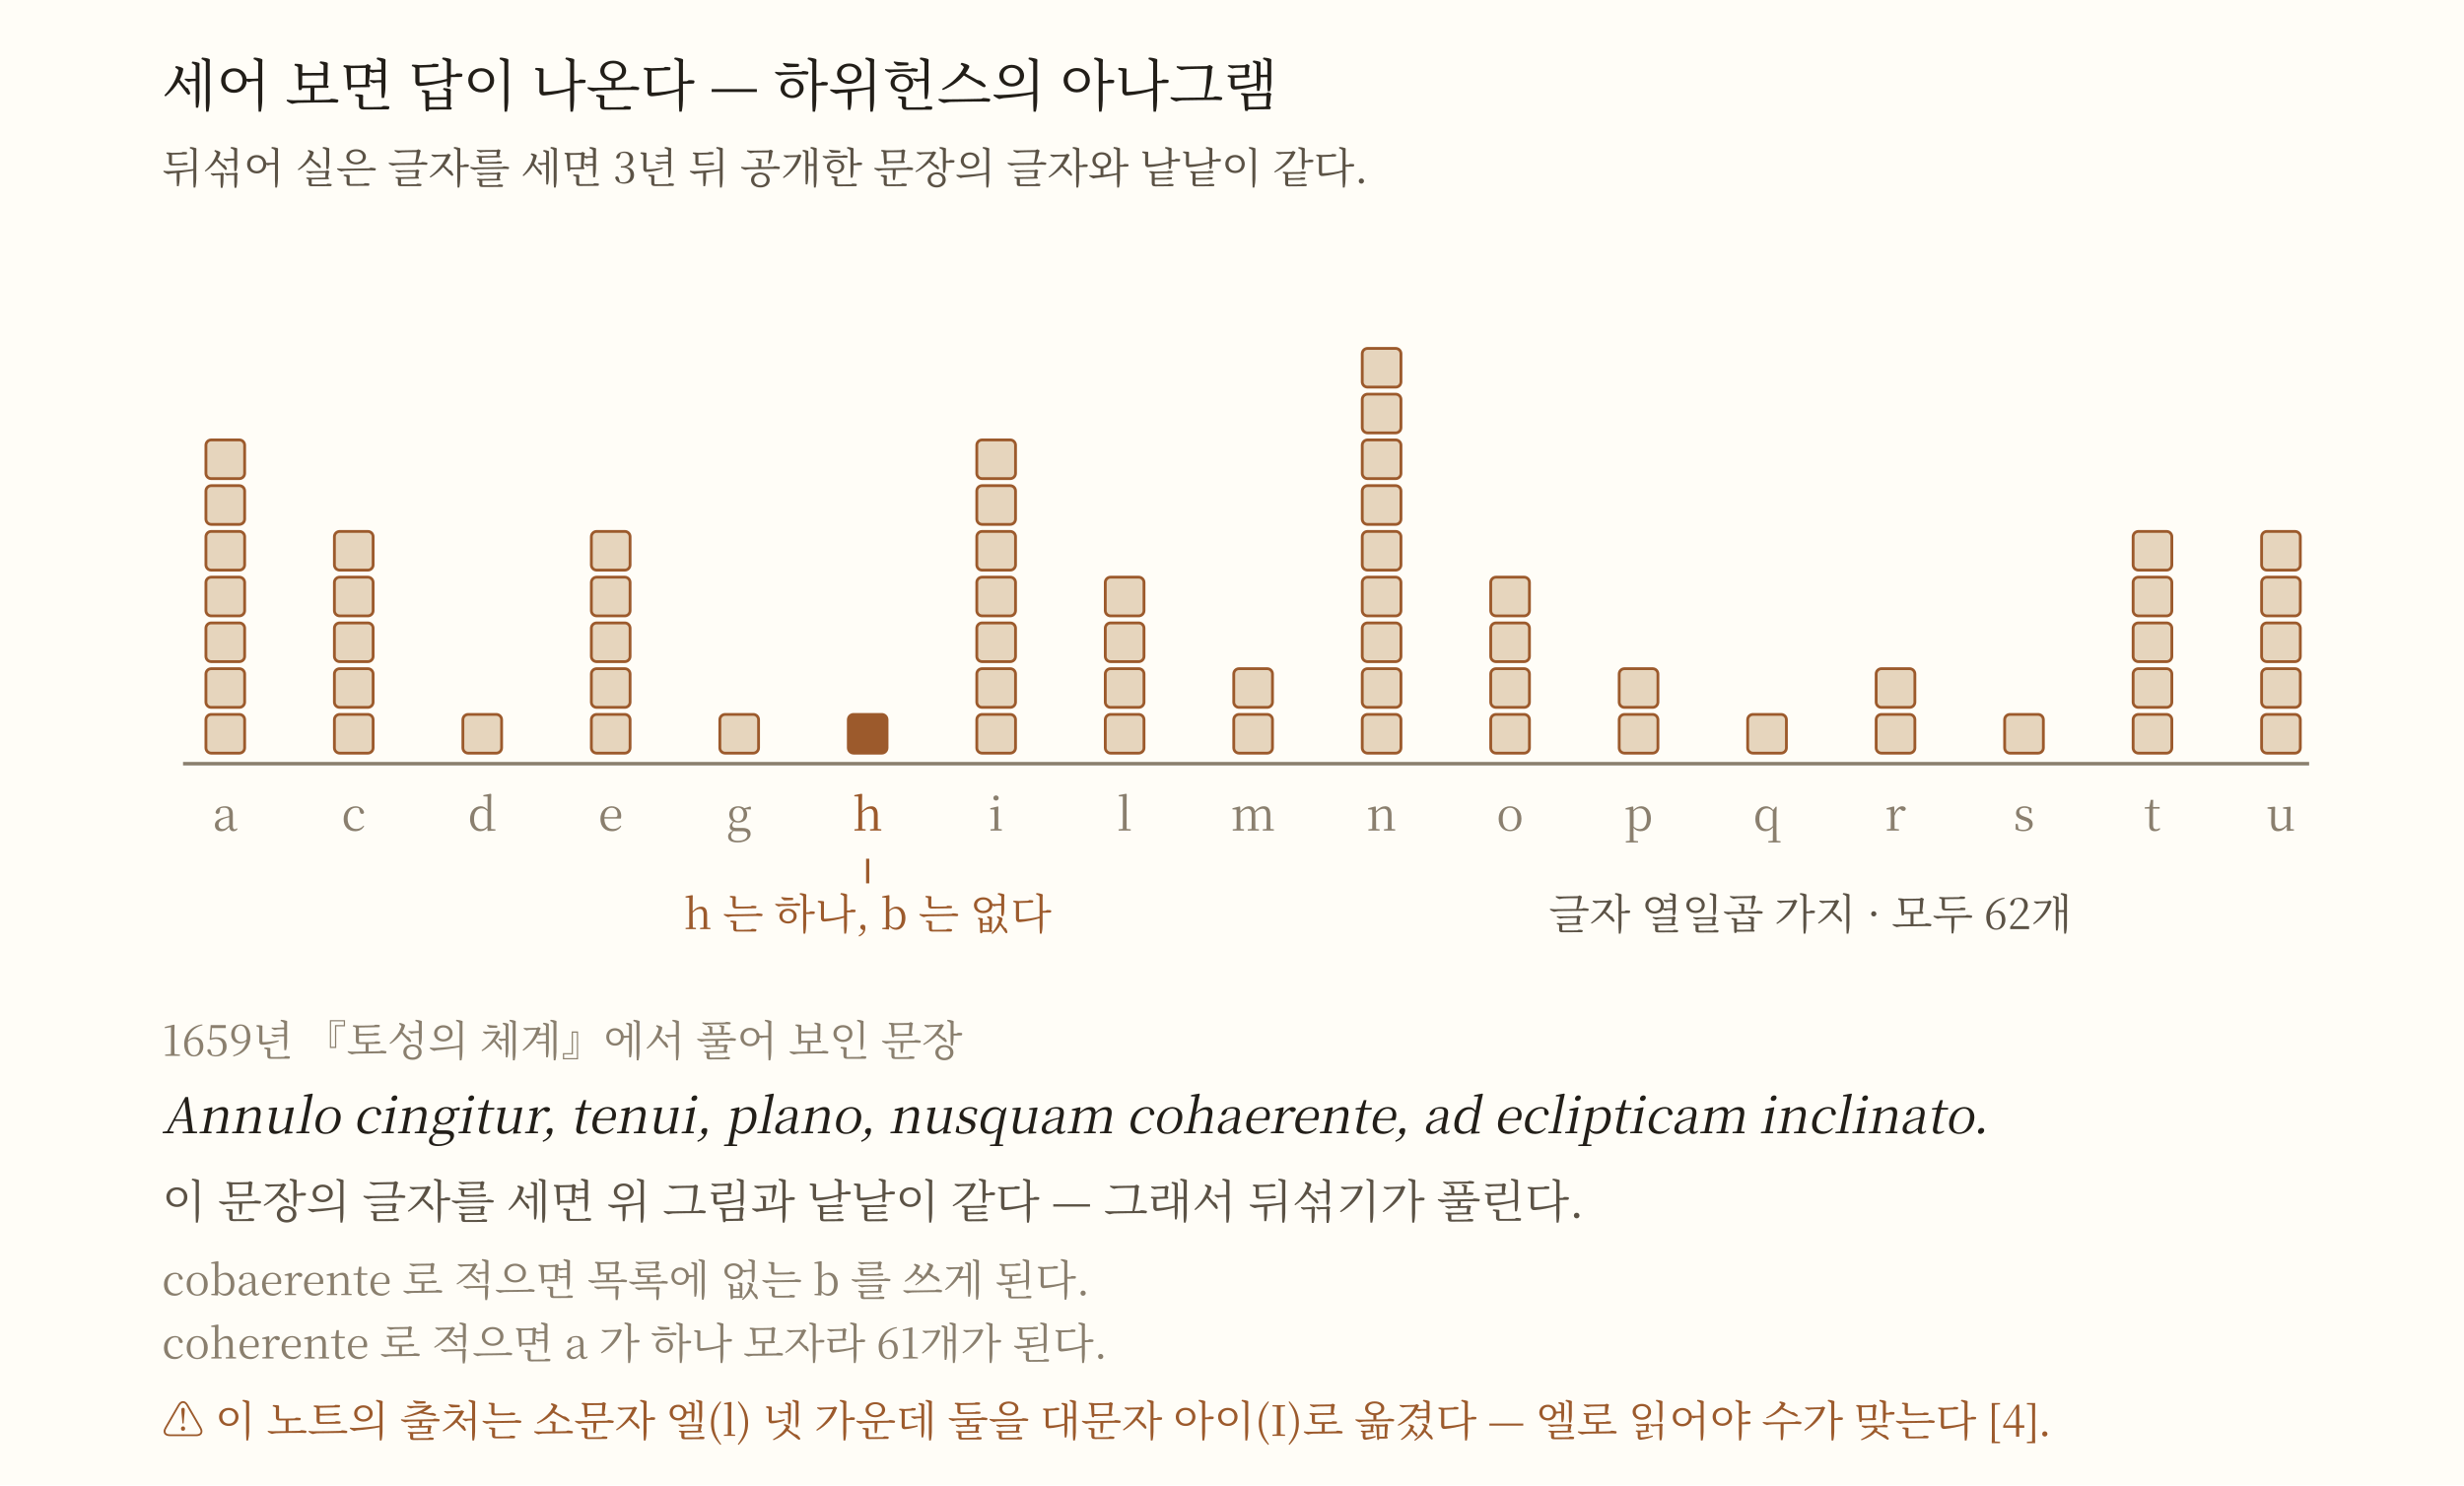
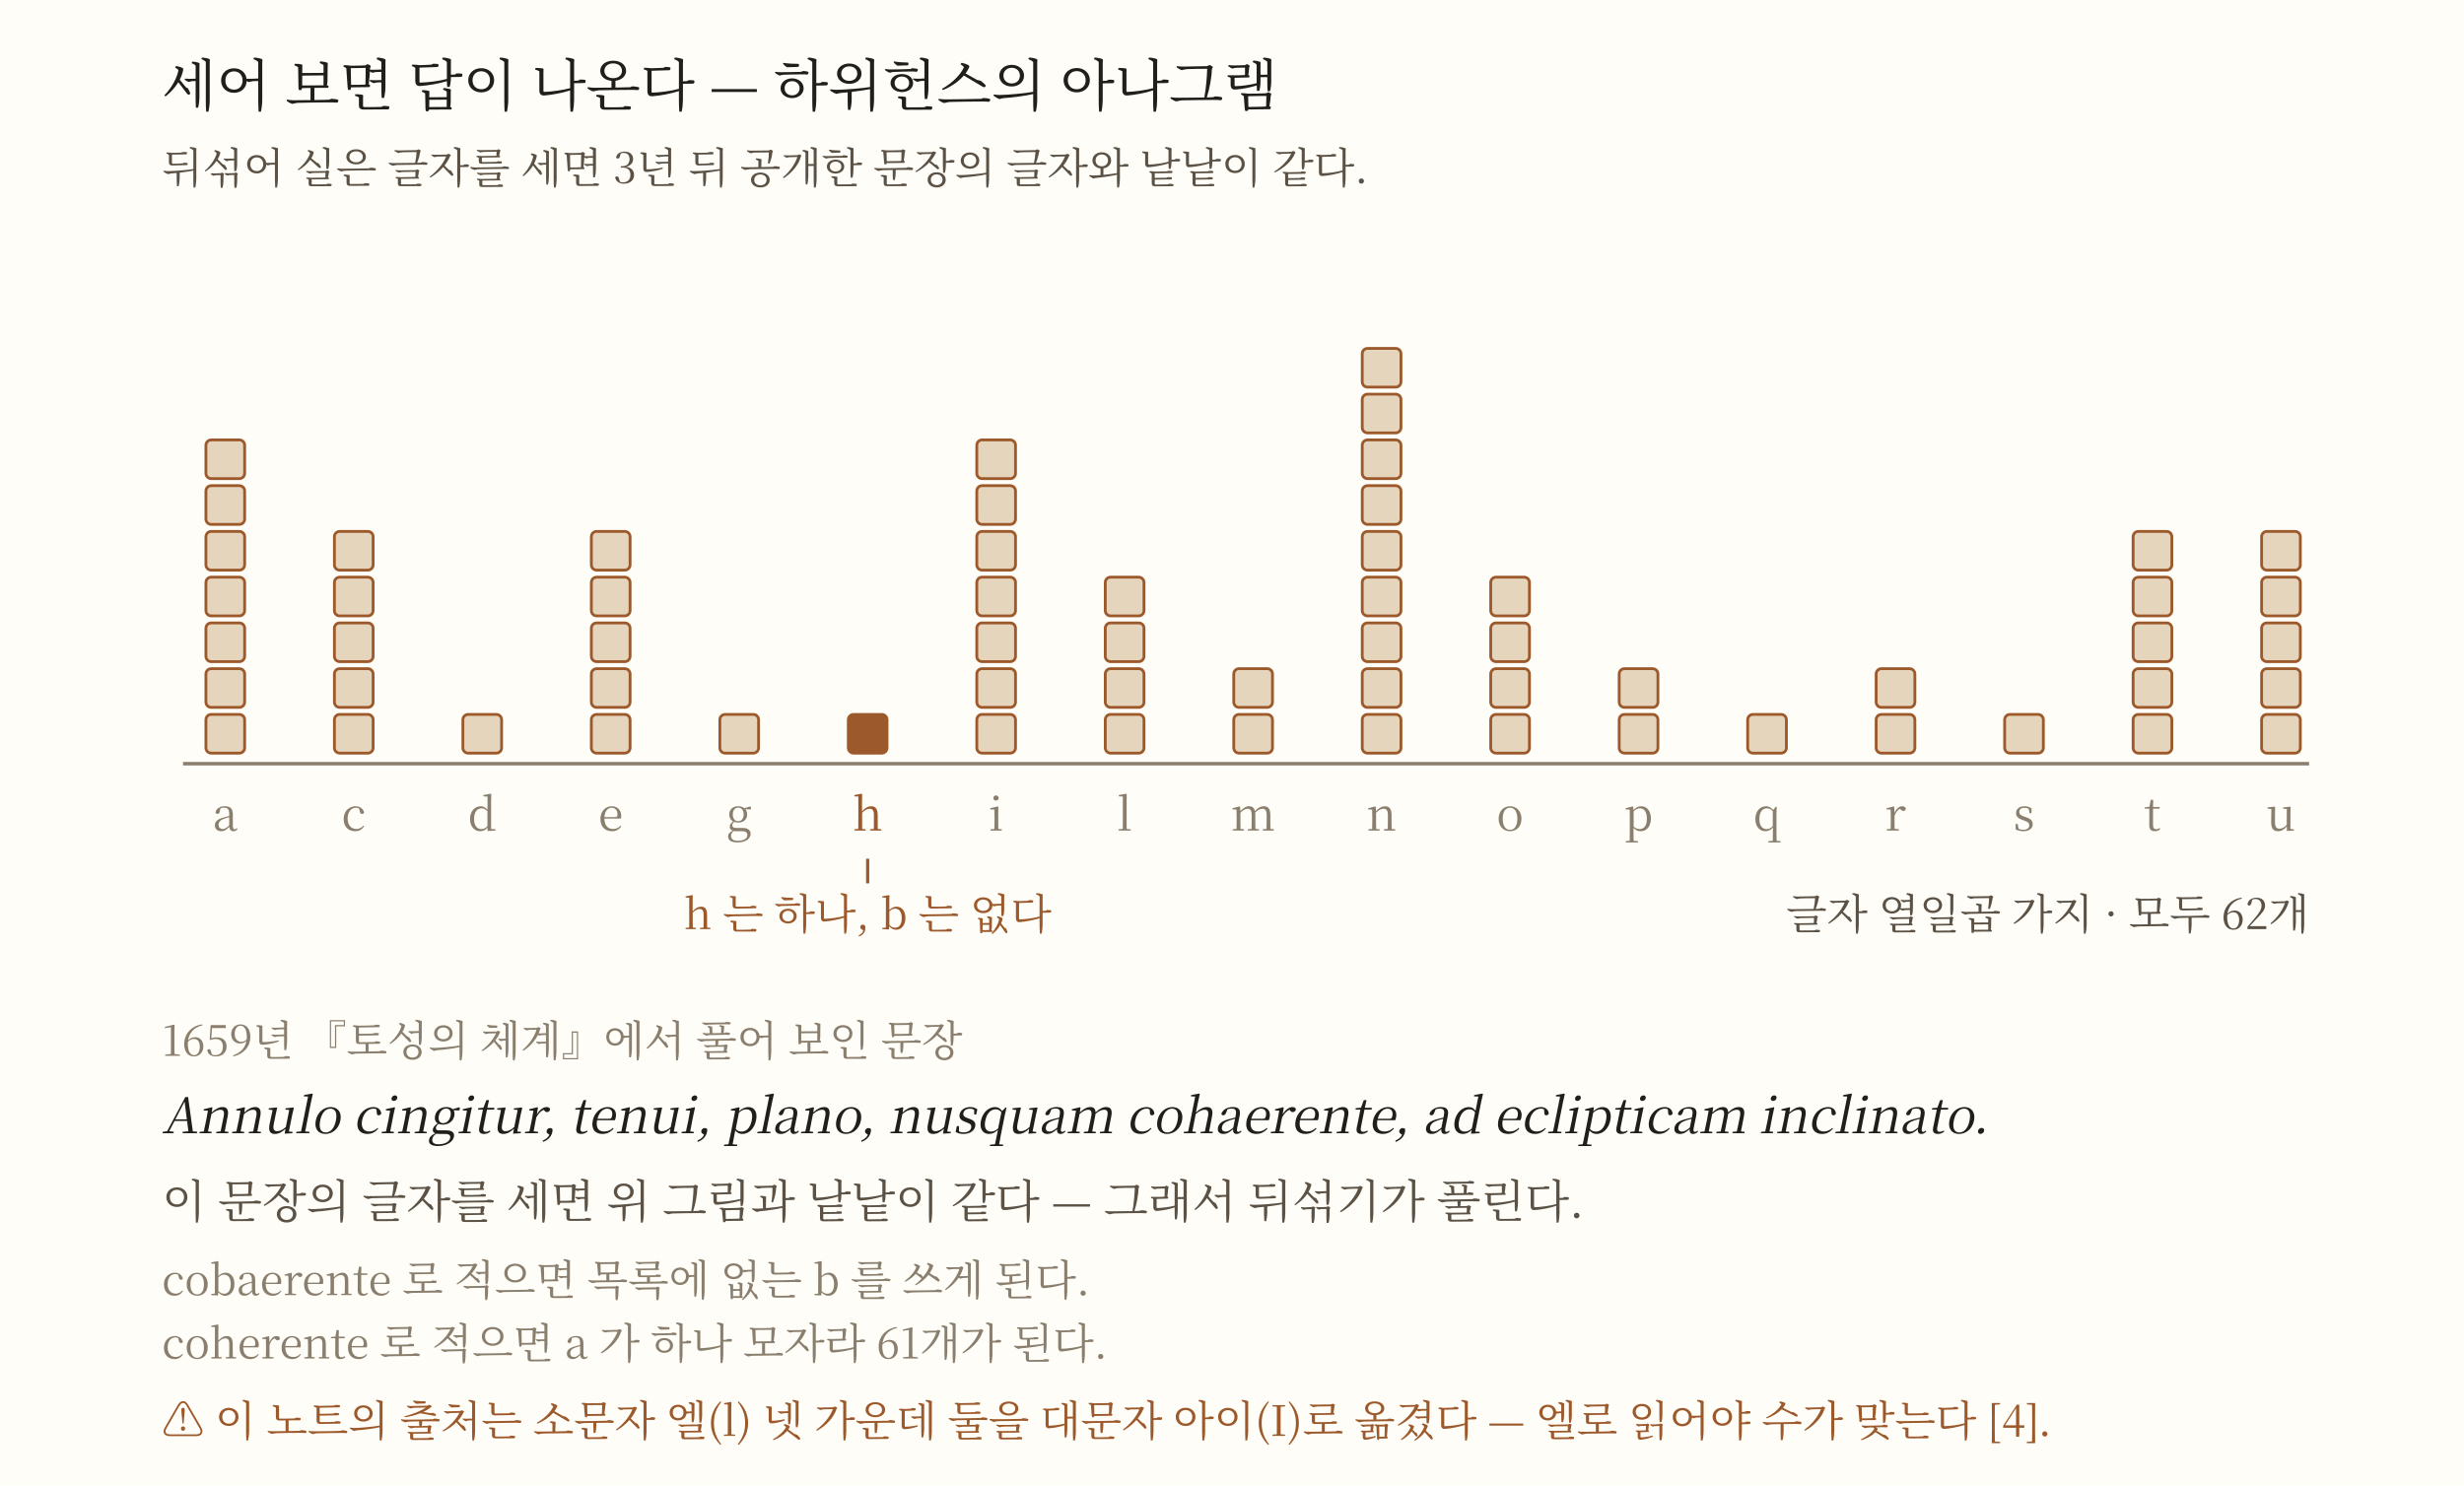
- <svg xmlns="http://www.w3.org/2000/svg" viewBox="0 0 700 422" role="img" aria-label="그림 위쪽에 「세어 보면 답이 나온다 — 하위헌스의 아나그램」이라는 표제가 있다. 그 아래에 뒤섞어 실은 글자를 세면 3년 뒤 공개한 문장의 글자와 낱낱이 같다는 설명이 있다. 가운데에는 가로선 위에 작은 네모를 쌓아 올린 기둥이 열일곱 개 서 있다. 기둥마다 아래에 알파벳이 하나씩 붙어 있고 왼쪽부터 a, c, d, e, g, h, i, l, m, n, o, p, q, r, s, t, u 순이다. 네모의 개수가 그 글자가 나오는 횟수이며 a 일곱, c 다섯, d 하나, e 다섯, g 하나, h 하나, i 일곱, l 넷, m 둘, n 아홉, o 넷, p 둘, q 하나, r 둘, s 하나, t 다섯, u 다섯이다. h 의 네모 하나만 진한 색으로 칠해져 있고 그 아래에 h 는 하나이고 b 는 없다고 적혀 있다. 오른쪽에는 글자가 열일곱 가지이고 모두 62개라고 적혀 있다. 그 아래에 1659년 『토성의 체계』에서 풀어 보인 라틴어 문장이 기울인 글씨로 적혀 있고, 이 문장의 글자를 세면 위 그림과 낱낱이 같다는 설명이 붙어 있다. 이어서 다른 철자로 적으면 어떻게 어긋나는지가 두 줄 적혀 있다. cobaerente 로 적으면 목록에 없는 b 를 쓰게 되고, coherente 로 적으면 a 가 하나 모자라 61개가 된다는 것이다. 맨 아래에는 단서가 있다. 이 노트의 출처는 소문자 엘 넷 가운데 둘을 대문자 아이로 옮겼으며 소문자 엘로 읽어야 수가 맞는다는 것이다">
+ <svg xmlns="http://www.w3.org/2000/svg" viewBox="0 0 700 422" role="img" aria-label="그림 위쪽에 「세어 보면 답이 나온다 — 하위헌스의 아나그램」이라는 표제가 있다. 그 아래에 뒤섞어 실은 글자를 세면 3년 뒤 공개한 문장의 글자와 낱낱이 같다는 설명이 있다. 가운데에는 가로선 위에 작은 네모를 쌓아 올린 기둥이 열일곱 개 서 있다. 기둥마다 아래에 알파벳이 하나씩 붙어 있고 왼쪽부터 a, c, d, e, g, h, i, l, m, n, o, p, q, r, s, t, u 순이다. 네모의 개수가 그 글자가 나오는 횟수이며 a 일곱, c 다섯, d 하나, e 다섯, g 하나, h 하나, i 일곱, l 넷, m 둘, n 아홉, o 넷, p 둘, q 하나, r 둘, s 하나, t 다섯, u 다섯이다. h 의 네모 하나와 글자 h 자체가 진한 색이고 그 아래에 h 는 하나이고 b 는 없다고 적혀 있다. 오른쪽에는 글자가 열일곱 가지이고 모두 62개라고 적혀 있다. 그 아래에 1659년 『토성의 체계』에서 풀어 보인 라틴어 문장이 기울인 글씨로 적혀 있고, 이 문장의 글자를 세면 위 그림과 낱낱이 같다는 설명이 붙어 있다. 이어서 다른 철자로 적으면 어떻게 어긋나는지가 두 줄 적혀 있다. cobaerente 로 적으면 목록에 없는 b 를 쓰게 되고, coherente 로 적으면 a 가 하나 모자라 61개가 된다는 것이다. 맨 아래에는 단서가 있다. 이 노트의 출처는 소문자 엘 넷 가운데 둘을 대문자 아이로 옮겼으며 소문자 엘로 읽어야 수가 맞는다는 것이다">
  <style>
    text{font-family:EB Garamond, Georgia, 'Noto Serif KR', 'Noto Serif CJK KR', NanumMyeongjo, Batang, AppleMyungjo, serif;font-variant-numeric:lining-nums;font-feature-settings:"lnum" 1;fill:#221E18;}
    .dim{fill:#5B5245;} .sien{fill:#9C5A2C;} .ax{fill:#8A7F6E;}
    .tile{fill:#E6D5BD;stroke:#9C5A2C;stroke-width:0.8;}
    .tileh{fill:#9C5A2C;stroke:#9C5A2C;stroke-width:0.8;}
  </style>
  <rect width="700" height="422" fill="#FFFDF7" />
  <text x="46" y="30" font-size="16">세어 보면 답이 나온다 — 하위헌스의 아나그램</text>
  <text x="46" y="52" font-size="12" class="dim">뒤섞어 실은 글자를 세면 3년 뒤 공개한 문장의 글자와 낱낱이 같다.</text>
  <line x1="52" y1="217" x2="656" y2="217" stroke="#8A7F6E" stroke-width="1" />
  <rect x="58.5" y="203.0" width="11" height="11" rx="1.5" class="tile" />
  <rect x="58.5" y="190.0" width="11" height="11" rx="1.5" class="tile" />
  <rect x="58.5" y="177.0" width="11" height="11" rx="1.5" class="tile" />
  <rect x="58.5" y="164.0" width="11" height="11" rx="1.5" class="tile" />
  <rect x="58.5" y="151.0" width="11" height="11" rx="1.5" class="tile" />
  <rect x="58.5" y="138.0" width="11" height="11" rx="1.5" class="tile" />
  <rect x="58.5" y="125.0" width="11" height="11" rx="1.5" class="tile" />
  <text x="64.0" y="236" font-size="13" text-anchor="middle" class="ax">a</text>
  <rect x="95.0" y="203.0" width="11" height="11" rx="1.5" class="tile" />
  <rect x="95.0" y="190.0" width="11" height="11" rx="1.5" class="tile" />
  <rect x="95.0" y="177.0" width="11" height="11" rx="1.5" class="tile" />
  <rect x="95.0" y="164.0" width="11" height="11" rx="1.5" class="tile" />
  <rect x="95.0" y="151.0" width="11" height="11" rx="1.5" class="tile" />
  <text x="100.5" y="236" font-size="13" text-anchor="middle" class="ax">c</text>
  <rect x="131.5" y="203.0" width="11" height="11" rx="1.5" class="tile" />
  <text x="137.0" y="236" font-size="13" text-anchor="middle" class="ax">d</text>
  <rect x="168.0" y="203.0" width="11" height="11" rx="1.5" class="tile" />
  <rect x="168.0" y="190.0" width="11" height="11" rx="1.5" class="tile" />
  <rect x="168.0" y="177.0" width="11" height="11" rx="1.5" class="tile" />
  <rect x="168.0" y="164.0" width="11" height="11" rx="1.5" class="tile" />
  <rect x="168.0" y="151.0" width="11" height="11" rx="1.5" class="tile" />
  <text x="173.5" y="236" font-size="13" text-anchor="middle" class="ax">e</text>
  <rect x="204.5" y="203.0" width="11" height="11" rx="1.5" class="tile" />
  <text x="210.0" y="236" font-size="13" text-anchor="middle" class="ax">g</text>
  <rect x="241.0" y="203.0" width="11" height="11" rx="1.5" class="tileh" />
  <text x="246.5" y="236" font-size="13" text-anchor="middle" class="sien">h</text>
  <rect x="277.5" y="203.0" width="11" height="11" rx="1.5" class="tile" />
  <rect x="277.5" y="190.0" width="11" height="11" rx="1.5" class="tile" />
  <rect x="277.5" y="177.0" width="11" height="11" rx="1.5" class="tile" />
  <rect x="277.5" y="164.0" width="11" height="11" rx="1.5" class="tile" />
  <rect x="277.5" y="151.0" width="11" height="11" rx="1.5" class="tile" />
  <rect x="277.5" y="138.0" width="11" height="11" rx="1.5" class="tile" />
  <rect x="277.5" y="125.0" width="11" height="11" rx="1.5" class="tile" />
  <text x="283.0" y="236" font-size="13" text-anchor="middle" class="ax">i</text>
  <rect x="314.0" y="203.0" width="11" height="11" rx="1.5" class="tile" />
  <rect x="314.0" y="190.0" width="11" height="11" rx="1.5" class="tile" />
  <rect x="314.0" y="177.0" width="11" height="11" rx="1.5" class="tile" />
  <rect x="314.0" y="164.0" width="11" height="11" rx="1.5" class="tile" />
  <text x="319.5" y="236" font-size="13" text-anchor="middle" class="ax">l</text>
  <rect x="350.5" y="203.0" width="11" height="11" rx="1.5" class="tile" />
  <rect x="350.5" y="190.0" width="11" height="11" rx="1.5" class="tile" />
  <text x="356.0" y="236" font-size="13" text-anchor="middle" class="ax">m</text>
  <rect x="387.0" y="203.0" width="11" height="11" rx="1.5" class="tile" />
  <rect x="387.0" y="190.0" width="11" height="11" rx="1.5" class="tile" />
  <rect x="387.0" y="177.0" width="11" height="11" rx="1.5" class="tile" />
  <rect x="387.0" y="164.0" width="11" height="11" rx="1.5" class="tile" />
  <rect x="387.0" y="151.0" width="11" height="11" rx="1.5" class="tile" />
  <rect x="387.0" y="138.0" width="11" height="11" rx="1.5" class="tile" />
  <rect x="387.0" y="125.0" width="11" height="11" rx="1.5" class="tile" />
  <rect x="387.0" y="112.0" width="11" height="11" rx="1.5" class="tile" />
  <rect x="387.0" y="99.0" width="11" height="11" rx="1.5" class="tile" />
  <text x="392.5" y="236" font-size="13" text-anchor="middle" class="ax">n</text>
  <rect x="423.5" y="203.0" width="11" height="11" rx="1.5" class="tile" />
  <rect x="423.5" y="190.0" width="11" height="11" rx="1.5" class="tile" />
  <rect x="423.5" y="177.0" width="11" height="11" rx="1.5" class="tile" />
  <rect x="423.5" y="164.0" width="11" height="11" rx="1.5" class="tile" />
  <text x="429.0" y="236" font-size="13" text-anchor="middle" class="ax">o</text>
  <rect x="460.0" y="203.0" width="11" height="11" rx="1.5" class="tile" />
  <rect x="460.0" y="190.0" width="11" height="11" rx="1.5" class="tile" />
  <text x="465.5" y="236" font-size="13" text-anchor="middle" class="ax">p</text>
  <rect x="496.5" y="203.0" width="11" height="11" rx="1.5" class="tile" />
  <text x="502.0" y="236" font-size="13" text-anchor="middle" class="ax">q</text>
  <rect x="533.0" y="203.0" width="11" height="11" rx="1.5" class="tile" />
  <rect x="533.0" y="190.0" width="11" height="11" rx="1.5" class="tile" />
  <text x="538.5" y="236" font-size="13" text-anchor="middle" class="ax">r</text>
  <rect x="569.5" y="203.0" width="11" height="11" rx="1.5" class="tile" />
  <text x="575.0" y="236" font-size="13" text-anchor="middle" class="ax">s</text>
  <rect x="606.0" y="203.0" width="11" height="11" rx="1.5" class="tile" />
  <rect x="606.0" y="190.0" width="11" height="11" rx="1.5" class="tile" />
  <rect x="606.0" y="177.0" width="11" height="11" rx="1.5" class="tile" />
  <rect x="606.0" y="164.0" width="11" height="11" rx="1.5" class="tile" />
  <rect x="606.0" y="151.0" width="11" height="11" rx="1.5" class="tile" />
  <text x="611.5" y="236" font-size="13" text-anchor="middle" class="ax">t</text>
  <rect x="642.5" y="203.0" width="11" height="11" rx="1.5" class="tile" />
  <rect x="642.5" y="190.0" width="11" height="11" rx="1.5" class="tile" />
  <rect x="642.5" y="177.0" width="11" height="11" rx="1.5" class="tile" />
  <rect x="642.5" y="164.0" width="11" height="11" rx="1.5" class="tile" />
  <rect x="642.5" y="151.0" width="11" height="11" rx="1.5" class="tile" />
  <text x="648.0" y="236" font-size="13" text-anchor="middle" class="ax">u</text>
  <line x1="246.5" y1="244" x2="246.5" y2="251" stroke="#9C5A2C" stroke-width="0.9" />
  <text x="246.5" y="264" font-size="12" text-anchor="middle" class="sien">h 는 하나, b 는 없다</text>
-   <text x="440" y="264" font-size="12" class="dim">글자 열일곱 가지 · 모두 62개</text>
+   <text x="656" y="264" font-size="12" text-anchor="end" class="dim">글자 열일곱 가지 · 모두 62개</text>
  <text x="46" y="300" font-size="12" class="ax">1659년 『토성의 체계』에서 풀어 보인 문장</text>
  <text x="46" y="322" font-size="14" font-style="italic">Annulo cingitur, tenui, plano, nusquam cohaerente, ad eclipticam inclinato.</text>
  <text x="46" y="346" font-size="13" class="dim">이 문장의 글자를 세면 위 그림과 낱낱이 같다 — 그래서 뒤섞기가 풀린다.</text>
  <text x="46" y="368" font-size="12" class="ax">cobaerente 로 적으면 목록에 없는 b 를 쓰게 된다.</text>
  <text x="46" y="386" font-size="12" class="ax">coherente 로 적으면 a 가 하나 모자라 61개가 된다.</text>
  <text x="46" y="408" font-size="12" class="sien">⚠ 이 노트의 출처는 소문자 엘(l) 넷 가운데 둘을 대문자 아이(I)로 옮겼다 — 엘로 읽어야 수가 맞는다 [4].</text>
</svg>
